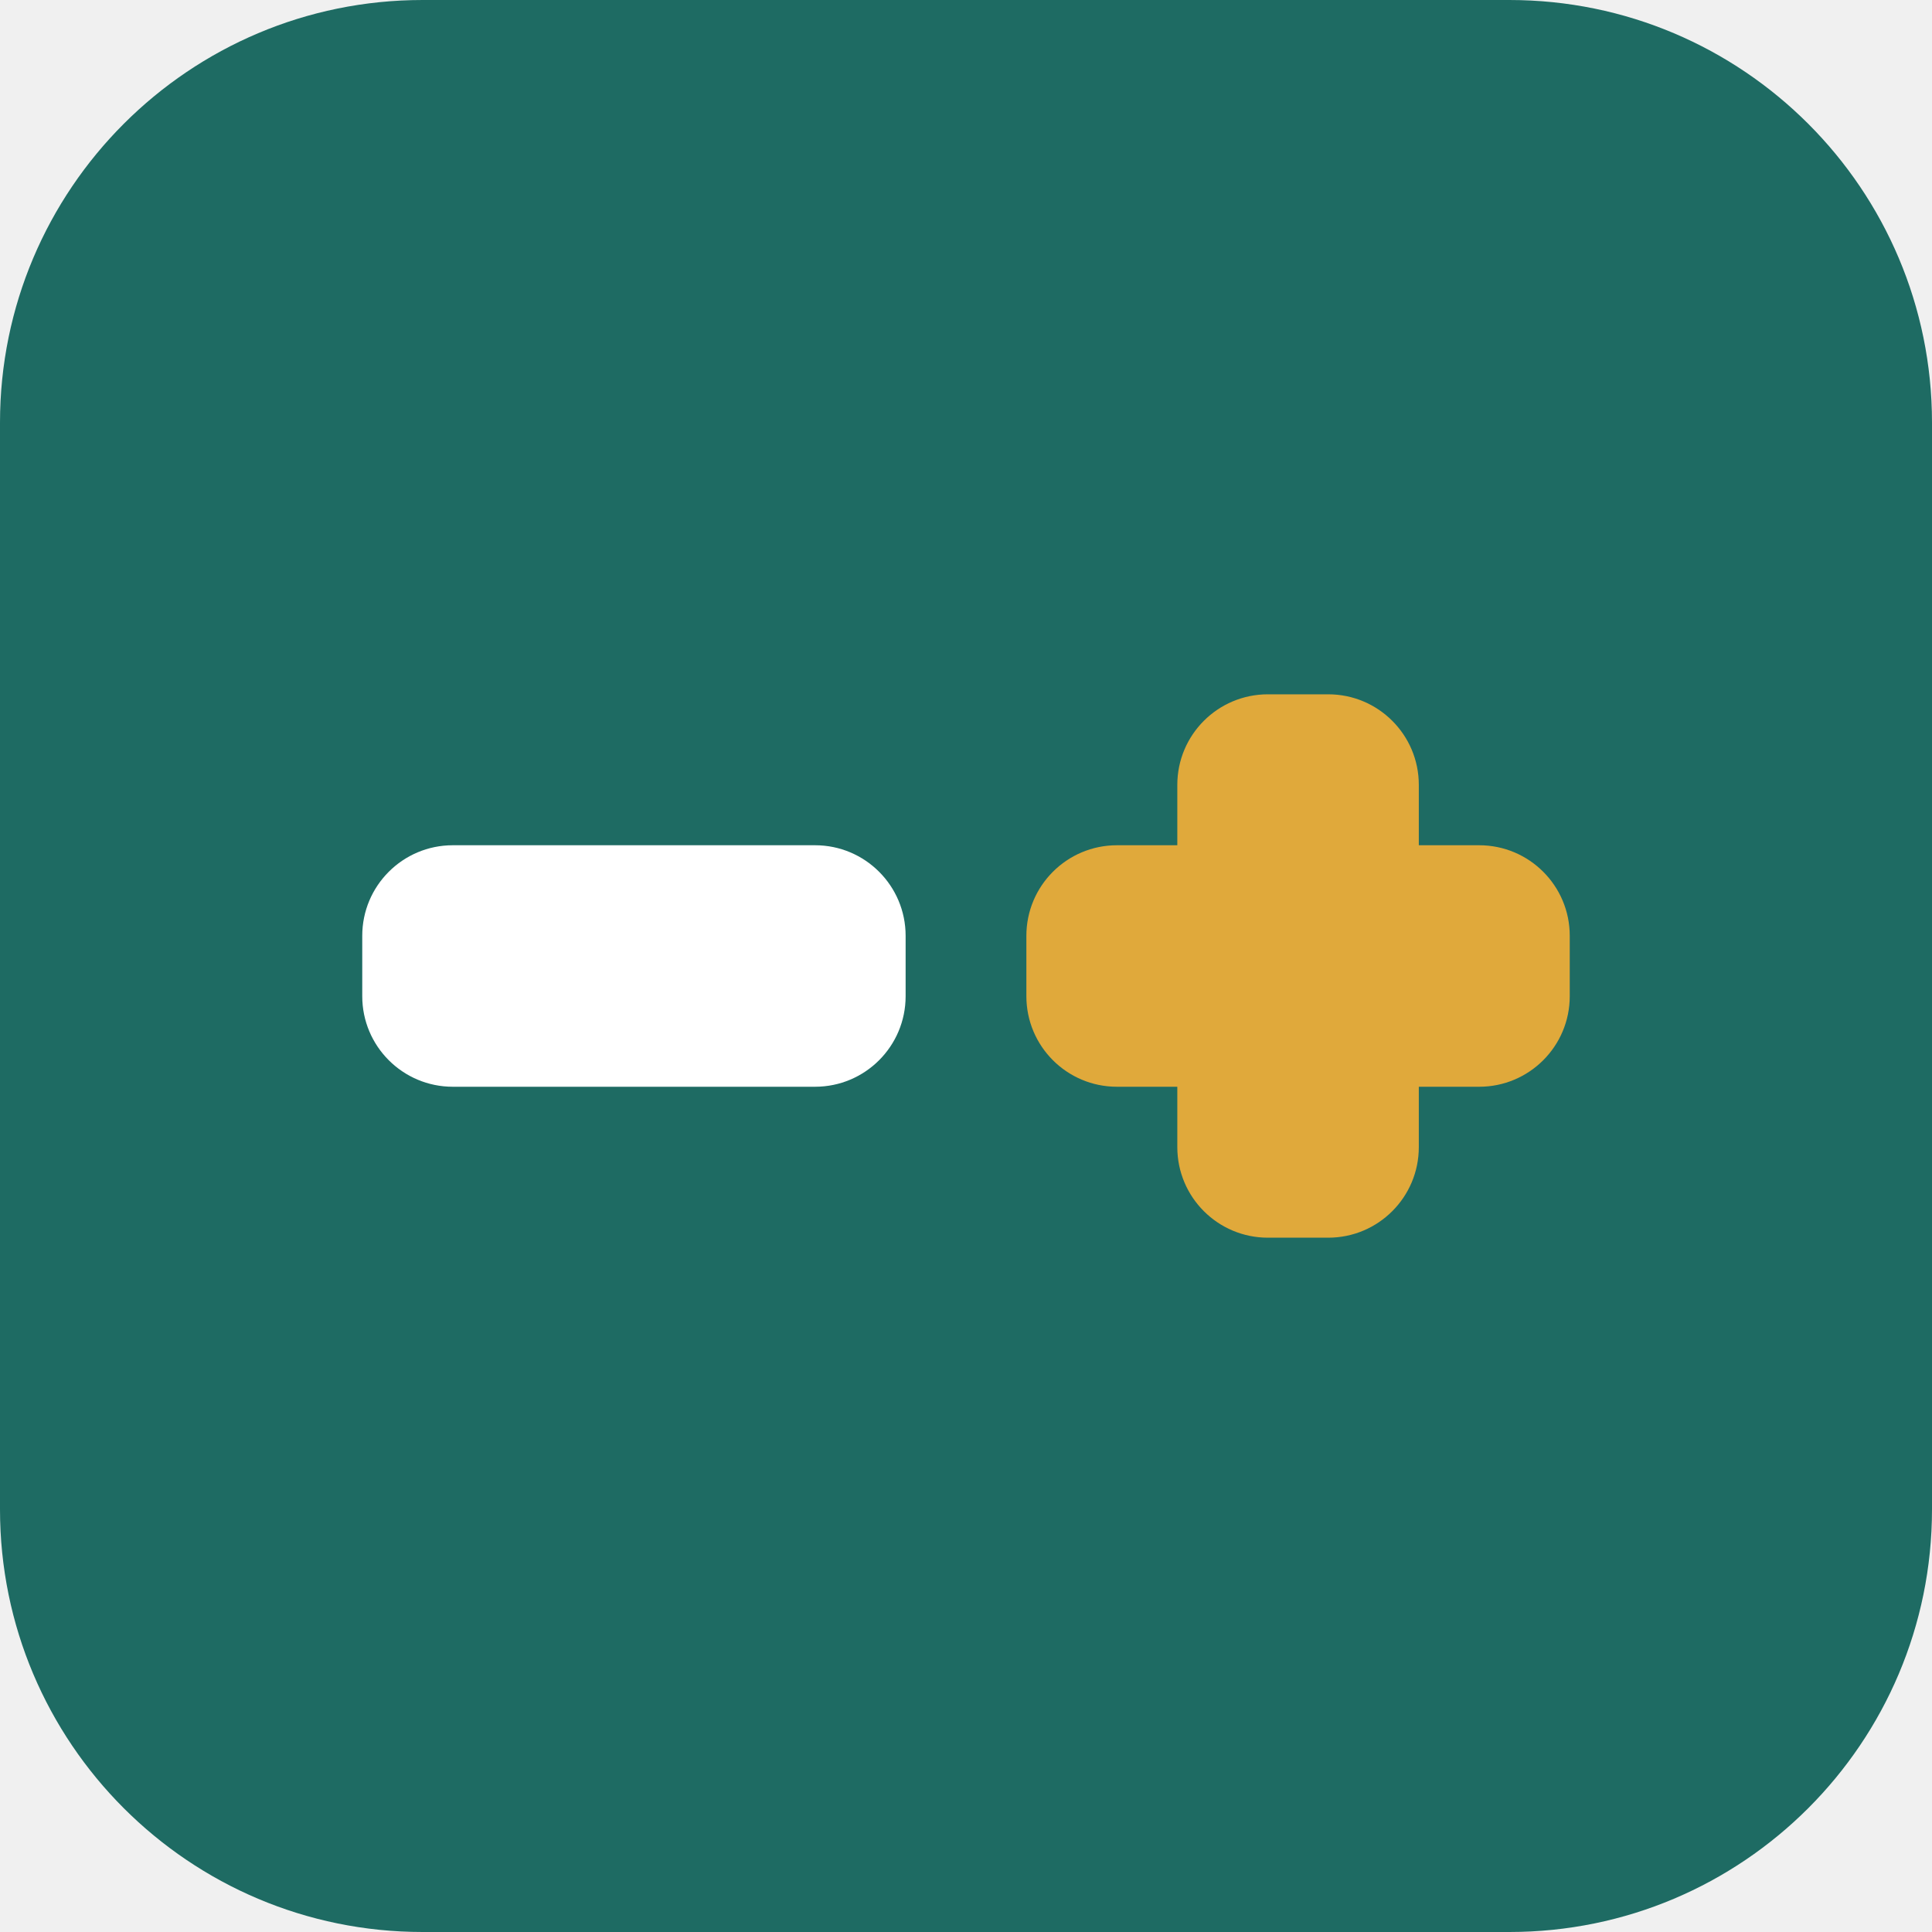
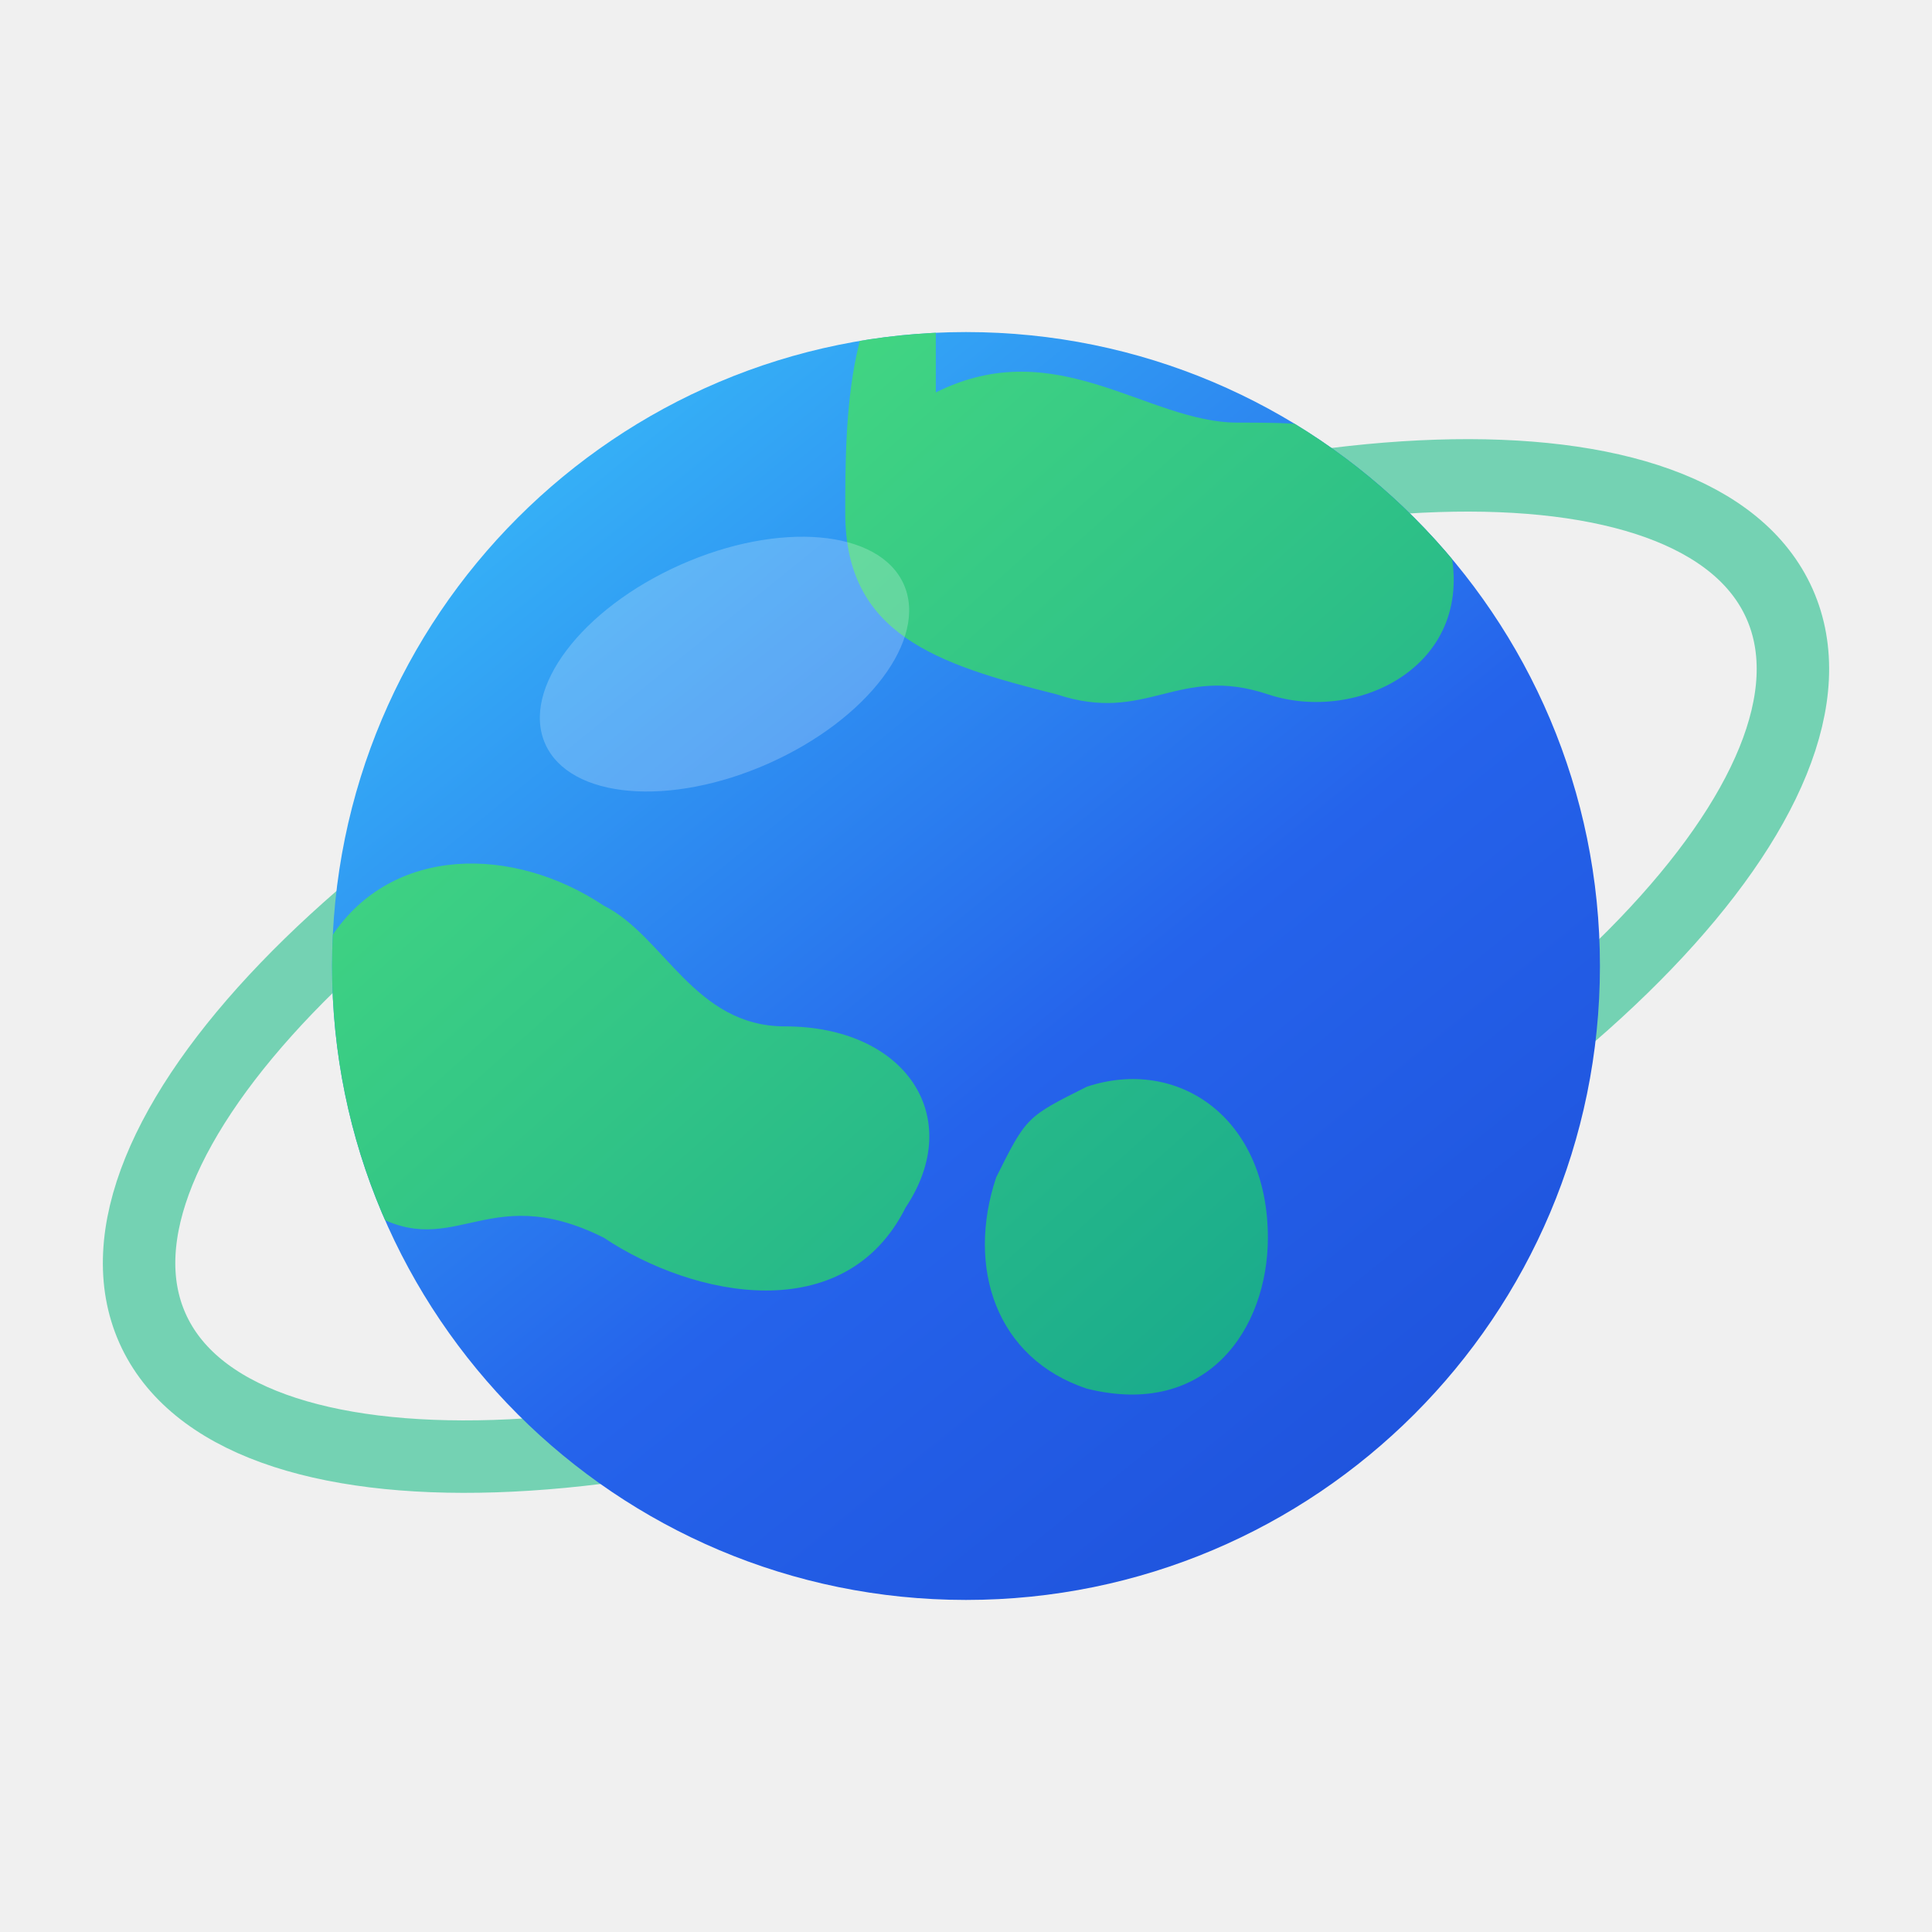
<svg xmlns="http://www.w3.org/2000/svg" viewBox="0 0 64 64">
-   <rect width="64" height="64" rx="14" fill="#1E6B63" />
-   <rect x="12" y="28" width="18" height="8" rx="3" fill="#FFFFFF" />
-   <rect x="34" y="28" width="18" height="8" rx="3" fill="#E0A93B" />
-   <rect x="39" y="23" width="8" height="18" rx="3" fill="#E0A93B" />
+   <defs>
+     <linearGradient id="bhOcean" x1="16" y1="12" x2="50" y2="54" gradientUnits="userSpaceOnUse">
+       <stop offset="0" stop-color="#38BDF8" />
+       <stop offset=".55" stop-color="#2563EB" />
+       <stop offset="1" stop-color="#1D4ED8" />
+     </linearGradient>
+     <linearGradient id="bhLand" x1="14" y1="14" x2="48" y2="52" gradientUnits="userSpaceOnUse">
+       <stop offset="0" stop-color="#4ADE80" />
+       <stop offset="1" stop-color="#0E9F8F" />
+     </linearGradient>
+     <clipPath id="bhGlobe">
+       <circle cx="32" cy="32" r="21" />
+     </clipPath>
+   </defs>
+   <ellipse cx="32" cy="32" rx="29.5" ry="12" fill="none" stroke="#10B981" stroke-width="2.4" stroke-opacity=".55" transform="rotate(-24 32 32)" />
+   <circle cx="32" cy="32" r="21" fill="url(#bhOcean)" />
+   <g clip-path="url(#bhGlobe)" fill="url(#bhLand)">
+     <path d="M11 31c2-3 6-3 9-1 2 1 3 4 6 4 4 0 6 3 4 6-2 4-7 3-10 1-4-2-5 1-8-1-3-3-3-6-1-9z" />
+     <path d="M31 13c4-2 7 1 10 1 3 0 6 0 7 4 1 4-3 6-6 5-3-1-4 1-7 0-4-1-7-2-7-6 0-3 0-8 3-9z" />
+     <path d="M36 36c3-1 6 1 6 5 0 3-2 6-6 5-3-1-4-4-3-7 1-2 1-2 3-3z" />
+   </g>
+   <ellipse cx="24" cy="22" rx="6.5" ry="3.6" fill="#fff" fill-opacity=".22" transform="rotate(-24 24 22)" />
</svg>
